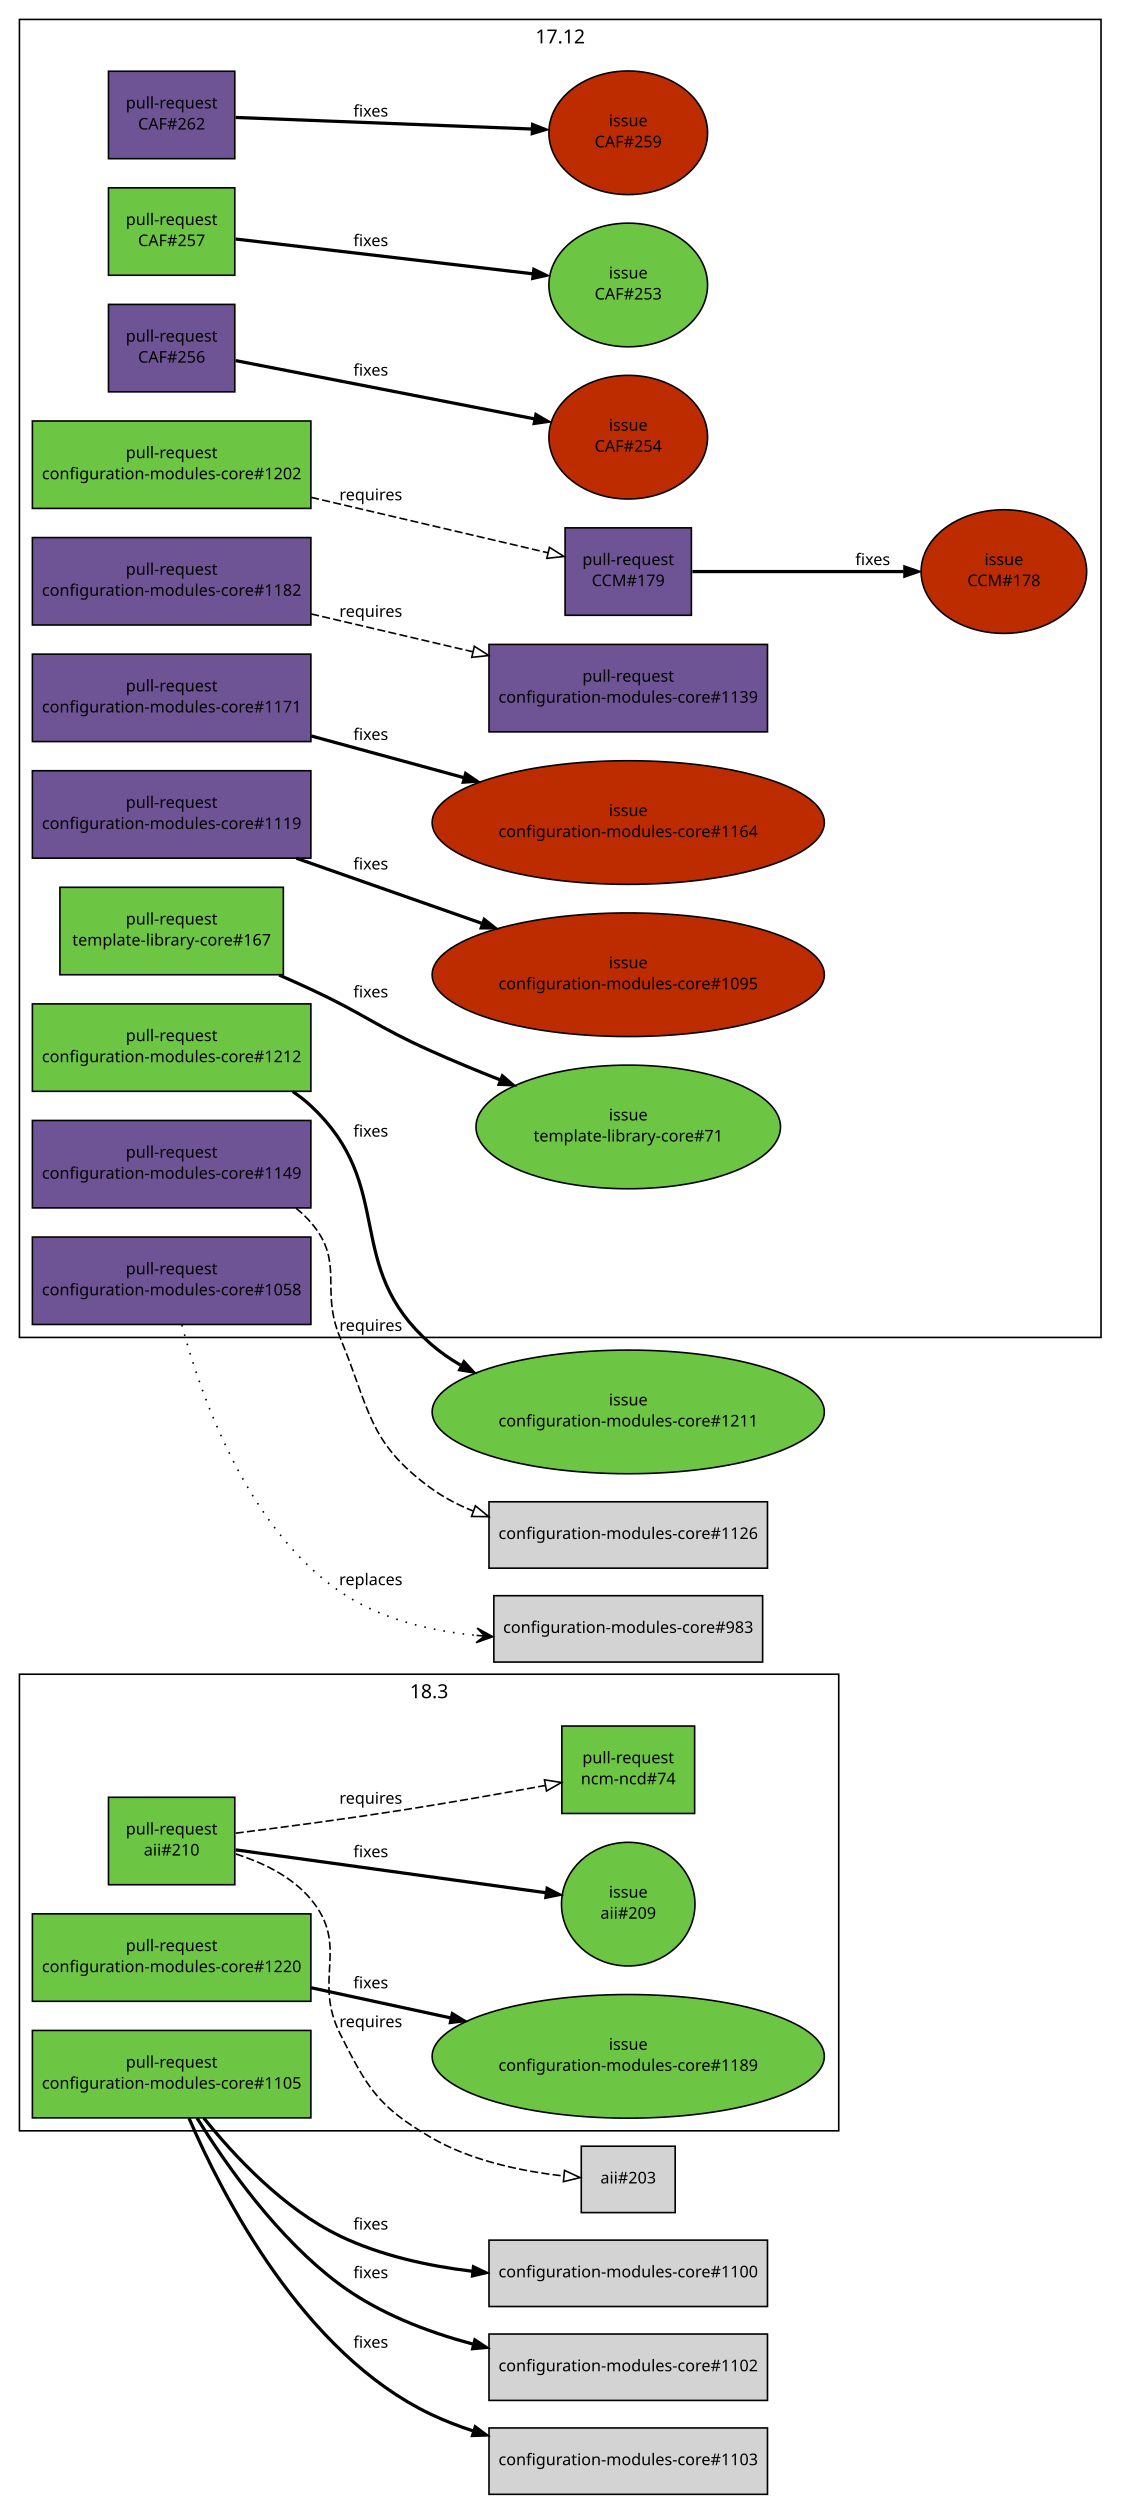
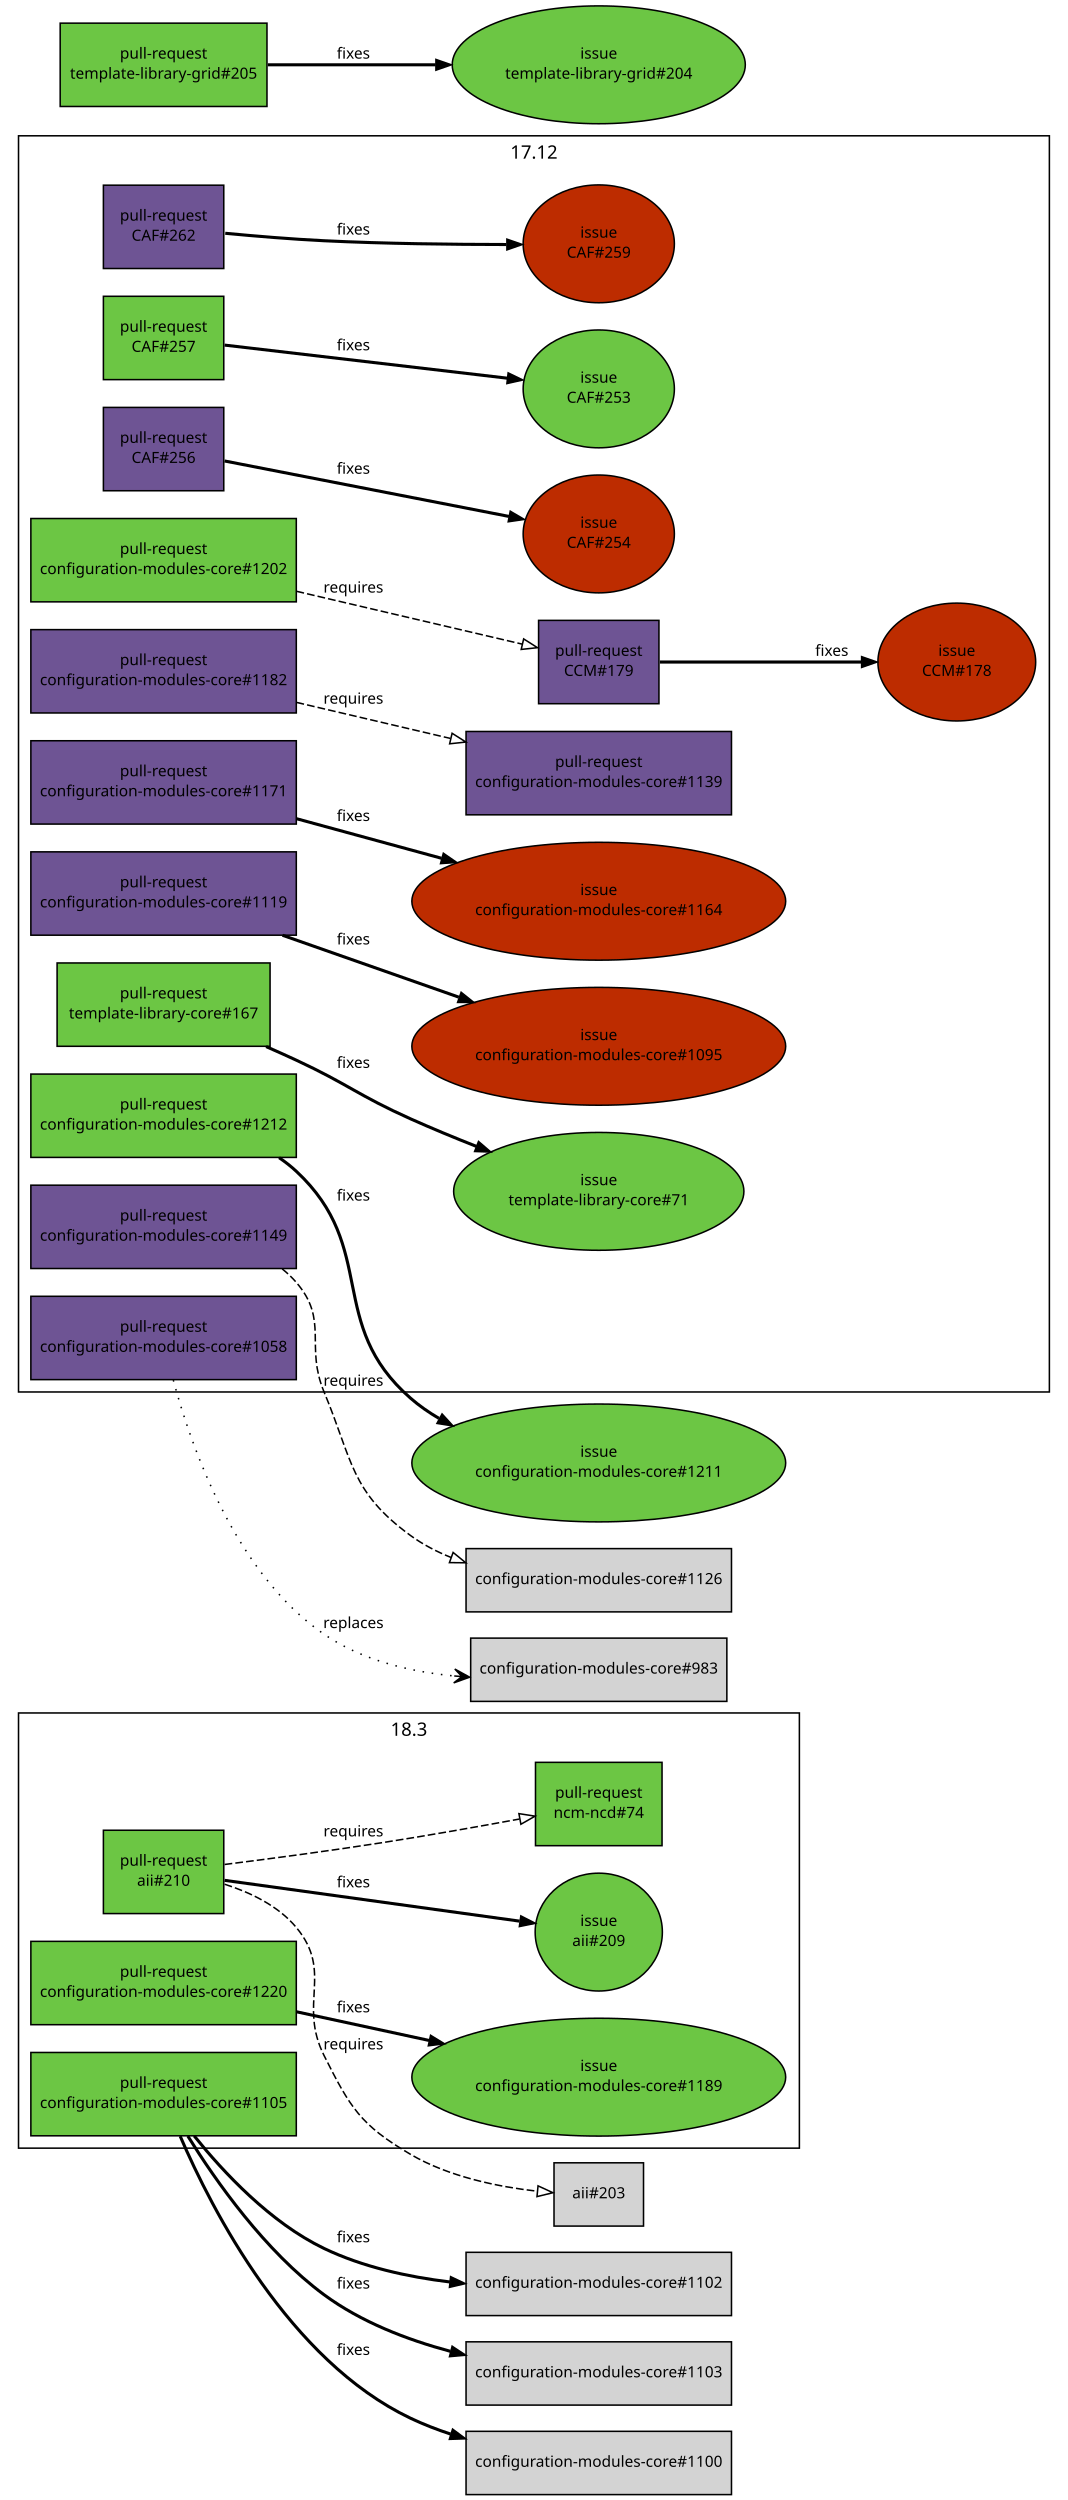
- <svg xmlns="http://www.w3.org/2000/svg" xmlns:xlink="http://www.w3.org/1999/xlink" width="692pt" height="1544pt" viewBox="0.00 0.00 692.00 1544.00">
-   <g id="graph1" class="graph" transform="scale(1 1) rotate(0) translate(4 1540)">
-     <polygon fill="white" stroke="white" points="-4,5 -4,-1540 689,-1540 689,5 -4,5" />
+ <svg xmlns="http://www.w3.org/2000/svg" xmlns:xlink="http://www.w3.org/1999/xlink" width="692pt" height="1620pt" viewBox="0.00 0.00 692.00 1620.00">
+   <g id="graph1" class="graph" transform="scale(1 1) rotate(0) translate(4 1616)">
+     <polygon fill="white" stroke="white" points="-4,5 -4,-1616 689,-1616 689,5 -4,5" />
    <g id="graph3" class="cluster">
      <polygon fill="none" stroke="black" points="8,-714 8,-1528 676,-1528 676,-714 8,-714" />
      <text text-anchor="middle" x="342" y="-1513.2" font-family="Sans" font-size="12.00">17.12</text>
    </g>
    <g id="graph4" class="cluster">
      <polygon fill="none" stroke="black" points="8,-224 8,-506 514,-506 514,-224 8,-224" />
      <text text-anchor="middle" x="261" y="-491.2" font-family="Sans" font-size="12.00">18.3</text>
    </g>
    <g id="node1" class="node">
      <a xlink:href="https://github.com/quattor/aii/pull/210" xlink:title="Shellfe: support active config for plugins" target="_parent">
        <polygon fill="#6cc644" stroke="black" points="141,-430 63,-430 63,-376 141,-376 141,-430" />
        <text text-anchor="middle" x="102" y="-407" font-family="Sans" font-size="10.00">pull-request</text>
        <text text-anchor="middle" x="102" y="-394" font-family="Sans" font-size="10.00">aii#210</text>
      </a>
    </g>
    <g id="node3" class="node">
      <a xlink:href="https://github.com/quattor/aii/issues/209" xlink:title="support ACTIVE_CONFIG" target="_parent">
        <ellipse fill="#6cc644" stroke="black" cx="384" cy="-364" rx="41.217" ry="38.184" />
        <text text-anchor="middle" x="384" y="-368" font-family="Sans" font-size="10.00">issue</text>
        <text text-anchor="middle" x="384" y="-355" font-family="Sans" font-size="10.00">aii#209</text>
      </a>
    </g>
    <g id="edge2" class="edge">
      <path fill="none" stroke="black" stroke-width="2" d="M141.508,-397.536C191.492,-390.623 277.675,-378.705 332.697,-371.095" />
      <polygon fill="black" stroke="black" points="333.503,-374.517 342.929,-369.68 332.544,-367.583 333.503,-374.517" />
      <text text-anchor="middle" x="225" y="-393" font-family="Sans" font-size="10.00">fixes</text>
    </g>
    <g id="node5" class="node">
      <a xlink:href="https://github.com/quattor/ncm-ncd/pull/74" xlink:title="Set the current active config as an attribute to the component" target="_parent">
        <polygon fill="#6cc644" stroke="black" points="425,-474 343,-474 343,-420 425,-420 425,-474" />
        <text text-anchor="middle" x="384" y="-451" font-family="Sans" font-size="10.00">pull-request</text>
        <text text-anchor="middle" x="384" y="-438" font-family="Sans" font-size="10.00">ncm-ncd#74</text>
      </a>
    </g>
    <g id="edge4" class="edge">
      <path fill="none" stroke="black" stroke-dasharray="5,2" d="M141.548,-407.821C170.072,-411.413 209.472,-416.61 244,-422 273.396,-426.589 306.139,-432.397 332.563,-437.26" />
      <polygon fill="none" stroke="black" points="332.26,-440.763 342.73,-439.141 333.534,-433.88 332.26,-440.763" />
      <text text-anchor="middle" x="225" y="-426" font-family="Sans" font-size="10.00">requires</text>
    </g>
    <g id="node7" class="node">
      <polygon fill="lightgrey" stroke="black" points="413,-214.5 355,-214.5 355,-173.5 413,-173.5 413,-214.5" />
      <text text-anchor="middle" x="384" y="-191.5" font-family="Sans" font-size="10.00">aii#203</text>
    </g>
    <g id="edge6" class="edge">
      <path fill="none" stroke="black" stroke-dasharray="5,2" d="M141.574,-395.012C158.175,-389.722 176.302,-381.06 188,-367 212.142,-337.984 189.033,-317.718 206,-284 222.989,-250.237 229.408,-239.139 262,-220 286.919,-205.367 319.007,-198.925 344.02,-196.11" />
      <polygon fill="none" stroke="black" points="344.651,-199.565 354.265,-195.113 343.973,-192.598 344.651,-199.565" />
      <text text-anchor="middle" x="225" y="-288" font-family="Sans" font-size="10.00">requires</text>
    </g>
    <g id="node8" class="node">
      <a xlink:href="https://github.com/quattor/CAF/pull/262" xlink:title="FileWriter: set file status when no content was modified" target="_parent">
        <polygon fill="#6e5494" stroke="black" points="141,-1496 63,-1496 63,-1442 141,-1442 141,-1496" />
        <text text-anchor="middle" x="102" y="-1473" font-family="Sans" font-size="10.00">pull-request</text>
        <text text-anchor="middle" x="102" y="-1460" font-family="Sans" font-size="10.00">CAF#262</text>
      </a>
    </g>
    <g id="node10" class="node">
      <a xlink:href="https://github.com/quattor/CAF/issues/259" xlink:title="Filewriter: modify permissions when content is unmodified" target="_parent">
        <ellipse fill="#bd2c00" stroke="black" cx="384" cy="-1458" rx="48.998" ry="38.184" />
        <text text-anchor="middle" x="384" y="-1462" font-family="Sans" font-size="10.00">issue</text>
        <text text-anchor="middle" x="384" y="-1449" font-family="Sans" font-size="10.00">CAF#259</text>
      </a>
    </g>
    <g id="edge8" class="edge">
-       <path fill="none" stroke="black" stroke-width="2" d="M141.508,-1467.46C188.929,-1465.61 268.931,-1462.49 323.996,-1460.34" />
-       <polygon fill="black" stroke="black" points="324.46,-1463.83 334.316,-1459.94 324.187,-1456.83 324.46,-1463.83" />
-       <text text-anchor="middle" x="225" y="-1468" font-family="Sans" font-size="10.00">fixes</text>
+       <path fill="none" stroke="black" stroke-width="2" d="M141.955,-1464.84C161.278,-1463 184.821,-1461.03 206,-1460 245.304,-1458.08 289.544,-1457.58 324.087,-1457.55" />
+       <polygon fill="black" stroke="black" points="324.478,-1461.05 334.48,-1457.56 324.483,-1454.05 324.478,-1461.05" />
+       <text text-anchor="middle" x="225" y="-1464" font-family="Sans" font-size="10.00">fixes</text>
    </g>
    <g id="node11" class="node">
      <a xlink:href="https://github.com/quattor/CAF/pull/257" xlink:title="Process: run process as another user" target="_parent">
        <polygon fill="#6cc644" stroke="black" points="141,-1424 63,-1424 63,-1370 141,-1370 141,-1424" />
        <text text-anchor="middle" x="102" y="-1401" font-family="Sans" font-size="10.00">pull-request</text>
        <text text-anchor="middle" x="102" y="-1388" font-family="Sans" font-size="10.00">CAF#257</text>
      </a>
    </g>
    <g id="node13" class="node">
      <a xlink:href="https://github.com/quattor/CAF/issues/253" xlink:title="CAF::Process: Include an option to execute the command as an specific user" target="_parent">
        <ellipse fill="#6cc644" stroke="black" cx="384" cy="-1364" rx="48.998" ry="38.184" />
        <text text-anchor="middle" x="384" y="-1368" font-family="Sans" font-size="10.00">issue</text>
        <text text-anchor="middle" x="384" y="-1355" font-family="Sans" font-size="10.00">CAF#253</text>
      </a>
    </g>
    <g id="edge10" class="edge">
      <path fill="none" stroke="black" stroke-width="2" d="M141.508,-1392.38C189.17,-1386.8 269.746,-1377.37 324.834,-1370.92" />
      <polygon fill="black" stroke="black" points="325.285,-1374.39 334.81,-1369.76 324.471,-1367.44 325.285,-1374.39" />
-       <text text-anchor="middle" x="225" y="-1388" font-family="Sans" font-size="10.00">fixes</text>
+       <text text-anchor="middle" x="225" y="-1389" font-family="Sans" font-size="10.00">fixes</text>
    </g>
    <g id="node14" class="node">
      <a xlink:href="https://github.com/quattor/CAF/pull/256" xlink:title="Process: add sensitive option to prevent verbose reporting of the command" target="_parent">
        <polygon fill="#6e5494" stroke="black" points="141,-1352 63,-1352 63,-1298 141,-1298 141,-1352" />
        <text text-anchor="middle" x="102" y="-1329" font-family="Sans" font-size="10.00">pull-request</text>
        <text text-anchor="middle" x="102" y="-1316" font-family="Sans" font-size="10.00">CAF#256</text>
      </a>
    </g>
    <g id="node16" class="node">
      <a xlink:href="https://github.com/quattor/CAF/issues/254" xlink:title="CAF::Process: Include sensitive option" target="_parent">
        <ellipse fill="#bd2c00" stroke="black" cx="384" cy="-1270" rx="48.998" ry="38.184" />
        <text text-anchor="middle" x="384" y="-1274" font-family="Sans" font-size="10.00">issue</text>
        <text text-anchor="middle" x="384" y="-1261" font-family="Sans" font-size="10.00">CAF#254</text>
      </a>
    </g>
    <g id="edge12" class="edge">
      <path fill="none" stroke="black" stroke-width="2" d="M141.508,-1317.29C189.455,-1307.94 270.712,-1292.1 325.821,-1281.35" />
      <polygon fill="black" stroke="black" points="326.648,-1284.75 335.793,-1279.4 325.308,-1277.88 326.648,-1284.75" />
-       <text text-anchor="middle" x="225" y="-1308" font-family="Sans" font-size="10.00">fixes</text>
+       <text text-anchor="middle" x="225" y="-1309" font-family="Sans" font-size="10.00">fixes</text>
    </g>
    <g id="node17" class="node">
      <a xlink:href="https://github.com/quattor/CCM/pull/179" xlink:title="TextRender: support unescape keys" target="_parent">
        <polygon fill="#6e5494" stroke="black" points="423,-1214 345,-1214 345,-1160 423,-1160 423,-1214" />
        <text text-anchor="middle" x="384" y="-1191" font-family="Sans" font-size="10.00">pull-request</text>
        <text text-anchor="middle" x="384" y="-1178" font-family="Sans" font-size="10.00">CCM#179</text>
      </a>
    </g>
    <g id="node19" class="node">
      <a xlink:href="https://github.com/quattor/CCM/issues/178" xlink:title="TextRender or getTree should support a way to unescape keys" target="_parent">
        <ellipse fill="#bd2c00" stroke="black" cx="616" cy="-1187" rx="51.118" ry="38.184" />
        <text text-anchor="middle" x="616" y="-1191" font-family="Sans" font-size="10.00">issue</text>
        <text text-anchor="middle" x="616" y="-1178" font-family="Sans" font-size="10.00">CCM#178</text>
      </a>
    </g>
    <g id="edge14" class="edge">
      <path fill="none" stroke="black" stroke-width="2" d="M423.619,-1187C459.411,-1187 512.668,-1187 554.079,-1187" />
      <polygon fill="black" stroke="black" points="554.334,-1190.5 564.334,-1187 554.334,-1183.5 554.334,-1190.5" />
      <text text-anchor="middle" x="535" y="-1191" font-family="Sans" font-size="10.00">fixes</text>
    </g>
    <g id="node20" class="node">
      <a xlink:href="https://github.com/quattor/configuration-modules-core/pull/1220" xlink:title="ncm-cups: Stop daemon if server not enabled" target="_parent">
        <polygon fill="#6cc644" stroke="black" points="188,-358 16,-358 16,-304 188,-304 188,-358" />
        <text text-anchor="middle" x="102" y="-335" font-family="Sans" font-size="10.00">pull-request</text>
        <text text-anchor="middle" x="102" y="-322" font-family="Sans" font-size="10.00">configuration-modules-core#1220</text>
      </a>
    </g>
    <g id="node22" class="node">
      <a xlink:href="https://github.com/quattor/configuration-modules-core/issues/1189" xlink:title="ncm-cups: Nodetype of client should stop running cups daemon" target="_parent">
        <ellipse fill="#6cc644" stroke="black" cx="384" cy="-270" rx="121.122" ry="38.184" />
        <text text-anchor="middle" x="384" y="-274" font-family="Sans" font-size="10.00">issue</text>
        <text text-anchor="middle" x="384" y="-261" font-family="Sans" font-size="10.00">configuration-modules-core#1189</text>
      </a>
    </g>
    <g id="edge16" class="edge">
      <path fill="none" stroke="black" stroke-width="2" d="M188.142,-312.367C215.236,-306.506 245.533,-299.952 274.047,-293.784" />
      <polygon fill="black" stroke="black" points="275.016,-297.156 284.05,-291.62 273.536,-290.314 275.016,-297.156" />
      <text text-anchor="middle" x="225" y="-312" font-family="Sans" font-size="10.00">fixes</text>
    </g>
    <g id="node23" class="node">
      <a xlink:href="https://github.com/quattor/configuration-modules-core/pull/1212" xlink:title="ncm-systemd: add support for AmbientCapabilities and CapabilityBoundingSet" target="_parent">
        <polygon fill="#6cc644" stroke="black" points="188,-920 16,-920 16,-866 188,-866 188,-920" />
        <text text-anchor="middle" x="102" y="-897" font-family="Sans" font-size="10.00">pull-request</text>
        <text text-anchor="middle" x="102" y="-884" font-family="Sans" font-size="10.00">configuration-modules-core#1212</text>
      </a>
    </g>
    <g id="node25" class="node">
      <a xlink:href="https://github.com/quattor/configuration-modules-core/issues/1211" xlink:title="ncm-systemd 17.7: AmbientCapabilities service attribute not supported" target="_parent">
        <ellipse fill="#6cc644" stroke="black" cx="384" cy="-668" rx="121.122" ry="38.184" />
        <text text-anchor="middle" x="384" y="-672" font-family="Sans" font-size="10.00">issue</text>
        <text text-anchor="middle" x="384" y="-659" font-family="Sans" font-size="10.00">configuration-modules-core#1211</text>
      </a>
    </g>
    <g id="edge18" class="edge">
      <path fill="none" stroke="black" stroke-width="2" d="M176.841,-865.832C180.808,-863.139 184.567,-860.201 188,-857 241.497,-807.119 206.913,-758.12 262,-710 267.625,-705.086 273.855,-700.74 280.436,-696.897" />
      <polygon fill="black" stroke="black" points="282.458,-699.783 289.604,-691.962 279.14,-693.62 282.458,-699.783" />
      <text text-anchor="middle" x="225" y="-838" font-family="Sans" font-size="10.00">fixes</text>
    </g>
    <g id="node26" class="node">
      <a xlink:href="https://github.com/quattor/configuration-modules-core/pull/1202" xlink:title="ncm-metaconfig: support new key conversion options from CCM::TextRender" target="_parent">
        <polygon fill="#6cc644" stroke="black" points="188,-1280 16,-1280 16,-1226 188,-1226 188,-1280" />
        <text text-anchor="middle" x="102" y="-1257" font-family="Sans" font-size="10.00">pull-request</text>
        <text text-anchor="middle" x="102" y="-1244" font-family="Sans" font-size="10.00">configuration-modules-core#1202</text>
      </a>
    </g>
    <g id="edge20" class="edge">
      <path fill="none" stroke="black" stroke-dasharray="5,2" d="M188.142,-1232.84C236.073,-1221.62 294.026,-1208.06 334.403,-1198.61" />
      <polygon fill="none" stroke="black" points="335.334,-1201.98 344.274,-1196.3 333.739,-1195.17 335.334,-1201.98" />
-       <text text-anchor="middle" x="225" y="-1231" font-family="Sans" font-size="10.00">requires</text>
+       <text text-anchor="middle" x="225" y="-1232" font-family="Sans" font-size="10.00">requires</text>
    </g>
    <g id="node28" class="node">
      <a xlink:href="https://github.com/quattor/configuration-modules-core/pull/1182" xlink:title="ncm-opennebula: Include 5.4.x configuration" target="_parent">
        <polygon fill="#6e5494" stroke="black" points="188,-1208 16,-1208 16,-1154 188,-1154 188,-1208" />
        <text text-anchor="middle" x="102" y="-1185" font-family="Sans" font-size="10.00">pull-request</text>
        <text text-anchor="middle" x="102" y="-1172" font-family="Sans" font-size="10.00">configuration-modules-core#1182</text>
      </a>
    </g>
    <g id="node30" class="node">
      <a xlink:href="https://github.com/quattor/configuration-modules-core/pull/1139" xlink:title="ncm-opennebula: include hugepages options" target="_parent">
        <polygon fill="#6e5494" stroke="black" points="470,-1142 298,-1142 298,-1088 470,-1088 470,-1142" />
        <text text-anchor="middle" x="384" y="-1119" font-family="Sans" font-size="10.00">pull-request</text>
        <text text-anchor="middle" x="384" y="-1106" font-family="Sans" font-size="10.00">configuration-modules-core#1139</text>
      </a>
    </g>
    <g id="edge22" class="edge">
      <path fill="none" stroke="black" stroke-dasharray="5,2" d="M188.142,-1160.84C219.701,-1153.45 255.605,-1145.05 287.976,-1137.47" />
      <polygon fill="none" stroke="black" points="288.961,-1140.84 297.9,-1135.15 287.366,-1134.02 288.961,-1140.84" />
-       <text text-anchor="middle" x="225" y="-1159" font-family="Sans" font-size="10.00">requires</text>
+       <text text-anchor="middle" x="225" y="-1160" font-family="Sans" font-size="10.00">requires</text>
    </g>
    <g id="node31" class="node">
      <a xlink:href="https://github.com/quattor/configuration-modules-core/pull/1171" xlink:title="ncm-cups enhancements and cleanups" target="_parent">
        <polygon fill="#6e5494" stroke="black" points="188,-1136 16,-1136 16,-1082 188,-1082 188,-1136" />
        <text text-anchor="middle" x="102" y="-1113" font-family="Sans" font-size="10.00">pull-request</text>
        <text text-anchor="middle" x="102" y="-1100" font-family="Sans" font-size="10.00">configuration-modules-core#1171</text>
      </a>
    </g>
    <g id="node33" class="node">
      <a xlink:href="https://github.com/quattor/configuration-modules-core/issues/1164" xlink:title="ncm-cups 17.7.0: configuration of ServerAlias + miscellanous enhancements" target="_parent">
        <ellipse fill="#bd2c00" stroke="black" cx="384" cy="-1032" rx="121.122" ry="38.184" />
        <text text-anchor="middle" x="384" y="-1036" font-family="Sans" font-size="10.00">issue</text>
        <text text-anchor="middle" x="384" y="-1023" font-family="Sans" font-size="10.00">configuration-modules-core#1164</text>
      </a>
    </g>
    <g id="edge24" class="edge">
      <path fill="none" stroke="black" stroke-width="2" d="M188.142,-1085.48C217.811,-1077.38 251.321,-1068.23 282.125,-1059.82" />
      <polygon fill="black" stroke="black" points="283.297,-1063.12 292.022,-1057.11 281.454,-1056.37 283.297,-1063.12" />
-       <text text-anchor="middle" x="225" y="-1083" font-family="Sans" font-size="10.00">fixes</text>
+       <text text-anchor="middle" x="225" y="-1084" font-family="Sans" font-size="10.00">fixes</text>
    </g>
    <g id="node34" class="node">
      <a xlink:href="https://github.com/quattor/configuration-modules-core/pull/1149" xlink:title="ncm-metaconfig: rsyslog: rainer script configuration" target="_parent">
        <polygon fill="#6e5494" stroke="black" points="188,-848 16,-848 16,-794 188,-794 188,-848" />
        <text text-anchor="middle" x="102" y="-825" font-family="Sans" font-size="10.00">pull-request</text>
        <text text-anchor="middle" x="102" y="-812" font-family="Sans" font-size="10.00">configuration-modules-core#1149</text>
      </a>
    </g>
    <g id="node36" class="node">
      <polygon fill="lightgrey" stroke="black" points="470,-612.5 298,-612.5 298,-571.5 470,-571.5 470,-612.5" />
      <text text-anchor="middle" x="384" y="-589.5" font-family="Sans" font-size="10.00">configuration-modules-core#1126</text>
    </g>
    <g id="edge26" class="edge">
      <path fill="none" stroke="black" stroke-dasharray="5,2" d="M178.866,-793.758C182.176,-791.099 185.253,-788.188 188,-785 209.252,-760.34 193.469,-744.045 206,-714 224.573,-669.47 223.045,-649.468 262,-621 269.976,-615.171 278.957,-610.498 288.337,-606.753" />
      <polygon fill="none" stroke="black" points="289.62,-610.011 297.827,-603.31 287.232,-603.431 289.62,-610.011" />
      <text text-anchor="middle" x="225" y="-718" font-family="Sans" font-size="10.00">requires</text>
    </g>
    <g id="node37" class="node">
      <a xlink:href="https://github.com/quattor/configuration-modules-core/pull/1119" xlink:title="ncm-systemd: cleanup, restarting modified unitfiles and initial handling of unconfigured units" target="_parent">
        <polygon fill="#6e5494" stroke="black" points="188,-1064 16,-1064 16,-1010 188,-1010 188,-1064" />
        <text text-anchor="middle" x="102" y="-1041" font-family="Sans" font-size="10.00">pull-request</text>
        <text text-anchor="middle" x="102" y="-1028" font-family="Sans" font-size="10.00">configuration-modules-core#1119</text>
      </a>
    </g>
    <g id="node39" class="node">
      <a xlink:href="https://github.com/quattor/configuration-modules-core/issues/1095" xlink:title="ncm-systemd: Manual intervention required in order for drop-in unit files to have any affect" target="_parent">
        <ellipse fill="#bd2c00" stroke="black" cx="384" cy="-938" rx="121.122" ry="38.184" />
        <text text-anchor="middle" x="384" y="-942" font-family="Sans" font-size="10.00">issue</text>
        <text text-anchor="middle" x="384" y="-929" font-family="Sans" font-size="10.00">configuration-modules-core#1095</text>
      </a>
    </g>
    <g id="edge28" class="edge">
      <path fill="none" stroke="black" stroke-width="2" d="M179.058,-1009.95C214.387,-997.545 256.51,-982.757 293.354,-969.823" />
      <polygon fill="black" stroke="black" points="294.82,-973.017 303.096,-966.403 292.501,-966.413 294.82,-973.017" />
-       <text text-anchor="middle" x="225" y="-1003" font-family="Sans" font-size="10.00">fixes</text>
+       <text text-anchor="middle" x="225" y="-1004" font-family="Sans" font-size="10.00">fixes</text>
    </g>
    <g id="node40" class="node">
      <a xlink:href="https://github.com/quattor/configuration-modules-core/pull/1105" xlink:title="ncm-authconfig: fix krb5_realm, user_object_class and newline between ldap_krb5_canonicalize and ldap_krb5_realm" target="_parent">
        <polygon fill="#6cc644" stroke="black" points="188,-286 16,-286 16,-232 188,-232 188,-286" />
        <text text-anchor="middle" x="102" y="-263" font-family="Sans" font-size="10.00">pull-request</text>
        <text text-anchor="middle" x="102" y="-250" font-family="Sans" font-size="10.00">configuration-modules-core#1105</text>
      </a>
    </g>
    <g id="node42" class="node">
+       <polygon fill="lightgrey" stroke="black" points="470,-40.5 298,-40.5 298,0.5 470,0.5 470,-40.5" />
+       <text text-anchor="middle" x="384" y="-17.5" font-family="Sans" font-size="10.00">configuration-modules-core#1100</text>
+     </g>
+     <g id="edge30" class="edge">
+       <path fill="none" stroke="black" stroke-width="2" d="M112.74,-231.784C133.317,-183.97 183.362,-86.416 262,-49 270.229,-45.085 279.029,-41.674 287.993,-38.709" />
+       <polygon fill="black" stroke="black" points="289.26,-41.98 297.765,-35.662 287.176,-35.297 289.26,-41.98" />
+       <text text-anchor="middle" x="225" y="-90" font-family="Sans" font-size="10.00">fixes</text>
+     </g>
+     <g id="node44" class="node">
      <polygon fill="lightgrey" stroke="black" points="470,-156.5 298,-156.5 298,-115.5 470,-115.5 470,-156.5" />
-       <text text-anchor="middle" x="384" y="-133.5" font-family="Sans" font-size="10.00">configuration-modules-core#1100</text>
-     </g>
-     <g id="edge30" class="edge">
+       <text text-anchor="middle" x="384" y="-133.5" font-family="Sans" font-size="10.00">configuration-modules-core#1102</text>
+     </g>
+     <g id="edge32" class="edge">
      <path fill="none" stroke="black" stroke-width="2" d="M121.809,-231.968C140.648,-208.479 171.218,-175.679 206,-159 231.023,-147 260.179,-140.566 287.564,-137.278" />
      <polygon fill="black" stroke="black" points="287.993,-140.752 297.562,-136.204 287.246,-133.792 287.993,-140.752" />
      <text text-anchor="middle" x="225" y="-163" font-family="Sans" font-size="10.00">fixes</text>
    </g>
-     <g id="node44" class="node">
+     <g id="node46" class="node">
      <polygon fill="lightgrey" stroke="black" points="470,-98.5 298,-98.5 298,-57.5 470,-57.5 470,-98.5" />
-       <text text-anchor="middle" x="384" y="-75.5" font-family="Sans" font-size="10.00">configuration-modules-core#1102</text>
-     </g>
-     <g id="edge32" class="edge">
+       <text text-anchor="middle" x="384" y="-75.5" font-family="Sans" font-size="10.00">configuration-modules-core#1103</text>
+     </g>
+     <g id="edge34" class="edge">
      <path fill="none" stroke="black" stroke-width="2" d="M117.693,-231.861C135.699,-202.844 167.728,-157.21 206,-129 229.842,-111.426 259.579,-99.896 287.879,-92.336" />
      <polygon fill="black" stroke="black" points="288.98,-95.668 297.818,-89.824 287.265,-88.881 288.98,-95.668" />
      <text text-anchor="middle" x="225" y="-133" font-family="Sans" font-size="10.00">fixes</text>
-     </g>
-     <g id="node46" class="node">
-       <polygon fill="lightgrey" stroke="black" points="470,-40.5 298,-40.5 298,0.5 470,0.5 470,-40.5" />
-       <text text-anchor="middle" x="384" y="-17.5" font-family="Sans" font-size="10.00">configuration-modules-core#1103</text>
-     </g>
-     <g id="edge34" class="edge">
-       <path fill="none" stroke="black" stroke-width="2" d="M112.74,-231.784C133.317,-183.97 183.362,-86.416 262,-49 270.229,-45.085 279.029,-41.674 287.993,-38.709" />
-       <polygon fill="black" stroke="black" points="289.26,-41.98 297.765,-35.662 287.176,-35.297 289.26,-41.98" />
-       <text text-anchor="middle" x="225" y="-90" font-family="Sans" font-size="10.00">fixes</text>
    </g>
    <g id="node47" class="node">
      <a xlink:href="https://github.com/quattor/configuration-modules-core/pull/1058" xlink:title="ncm-ssh: disable insecure ssh ciphersuites and macs" target="_parent">
        <polygon fill="#6e5494" stroke="black" points="188,-776 16,-776 16,-722 188,-722 188,-776" />
        <text text-anchor="middle" x="102" y="-753" font-family="Sans" font-size="10.00">pull-request</text>
        <text text-anchor="middle" x="102" y="-740" font-family="Sans" font-size="10.00">configuration-modules-core#1058</text>
      </a>
    </g>
    <g id="node49" class="node">
      <polygon fill="lightgrey" stroke="black" points="467,-554.5 301,-554.5 301,-513.5 467,-513.5 467,-554.5" />
      <text text-anchor="middle" x="384" y="-531.5" font-family="Sans" font-size="10.00">configuration-modules-core#983</text>
    </g>
    <g id="edge36" class="edge">
      <path fill="none" stroke="black" stroke-dasharray="1,5" d="M108.311,-721.696C119.767,-678.834 148.331,-596.576 206,-557 230.361,-540.282 261.096,-532.793 290.14,-529.99" />
      <polygon fill="black" stroke="black" points="300.33,-529.187 290.715,-534.459 295.346,-529.58 290.361,-529.973 290.361,-529.973 290.361,-529.973 295.346,-529.58 290.007,-525.487 300.33,-529.187 300.33,-529.187" />
      <text text-anchor="middle" x="225" y="-561" font-family="Sans" font-size="10.00">replaces</text>
    </g>
    <g id="node50" class="node">
      <a xlink:href="https://github.com/quattor/template-library-core/pull/167" xlink:title="schema: Add support for aquilon clusters" target="_parent">
        <polygon fill="#6cc644" stroke="black" points="171,-992 33,-992 33,-938 171,-938 171,-992" />
        <text text-anchor="middle" x="102" y="-969" font-family="Sans" font-size="10.00">pull-request</text>
        <text text-anchor="middle" x="102" y="-956" font-family="Sans" font-size="10.00">template-library-core#167</text>
      </a>
    </g>
    <g id="node52" class="node">
      <a xlink:href="https://github.com/quattor/template-library-core/issues/71" xlink:title="Schema for aquilon cluster archetypes needed" target="_parent">
        <ellipse fill="#6cc644" stroke="black" cx="384" cy="-844" rx="94.045" ry="38.184" />
        <text text-anchor="middle" x="384" y="-848" font-family="Sans" font-size="10.00">issue</text>
        <text text-anchor="middle" x="384" y="-835" font-family="Sans" font-size="10.00">template-library-core#71</text>
      </a>
    </g>
    <g id="edge38" class="edge">
      <path fill="none" stroke="black" stroke-width="2" d="M168.43,-937.803C175.073,-934.901 181.689,-931.936 188,-929 221.522,-913.406 228.257,-906.111 262,-891 275.679,-884.874 290.419,-878.781 304.762,-873.111" />
      <polygon fill="black" stroke="black" points="306.079,-876.355 314.115,-869.451 303.528,-869.836 306.079,-876.355" />
      <text text-anchor="middle" x="225" y="-924" font-family="Sans" font-size="10.00">fixes</text>
    </g>
+     <g id="node53" class="node">
+       <a xlink:href="https://github.com/quattor/template-library-grid/pull/205" xlink:title="repository/config/htcondor: Cleanup and make use of repository name" target="_parent">
+         <polygon fill="#6cc644" stroke="black" points="169,-1601 35,-1601 35,-1547 169,-1547 169,-1601" />
+         <text text-anchor="middle" x="102" y="-1578" font-family="Sans" font-size="10.00">pull-request</text>
+         <text text-anchor="middle" x="102" y="-1565" font-family="Sans" font-size="10.00">template-library-grid#205</text>
+       </a>
+     </g>
+     <g id="node55" class="node">
+       <a xlink:href="https://github.com/quattor/template-library-grid/issues/204" xlink:title="htcondor repo" target="_parent">
+         <ellipse fill="#6cc644" stroke="black" cx="384" cy="-1574" rx="94.96" ry="38.184" />
+         <text text-anchor="middle" x="384" y="-1578" font-family="Sans" font-size="10.00">issue</text>
+         <text text-anchor="middle" x="384" y="-1565" font-family="Sans" font-size="10.00">template-library-grid#204</text>
+       </a>
+     </g>
+     <g id="edge40" class="edge">
+       <path fill="none" stroke="black" stroke-width="2" d="M169.546,-1574C202.09,-1574 241.876,-1574 278.303,-1574" />
+       <polygon fill="black" stroke="black" points="278.479,-1577.5 288.479,-1574 278.479,-1570.5 278.479,-1577.5" />
+       <text text-anchor="middle" x="225" y="-1578" font-family="Sans" font-size="10.00">fixes</text>
+     </g>
  </g>
</svg>
